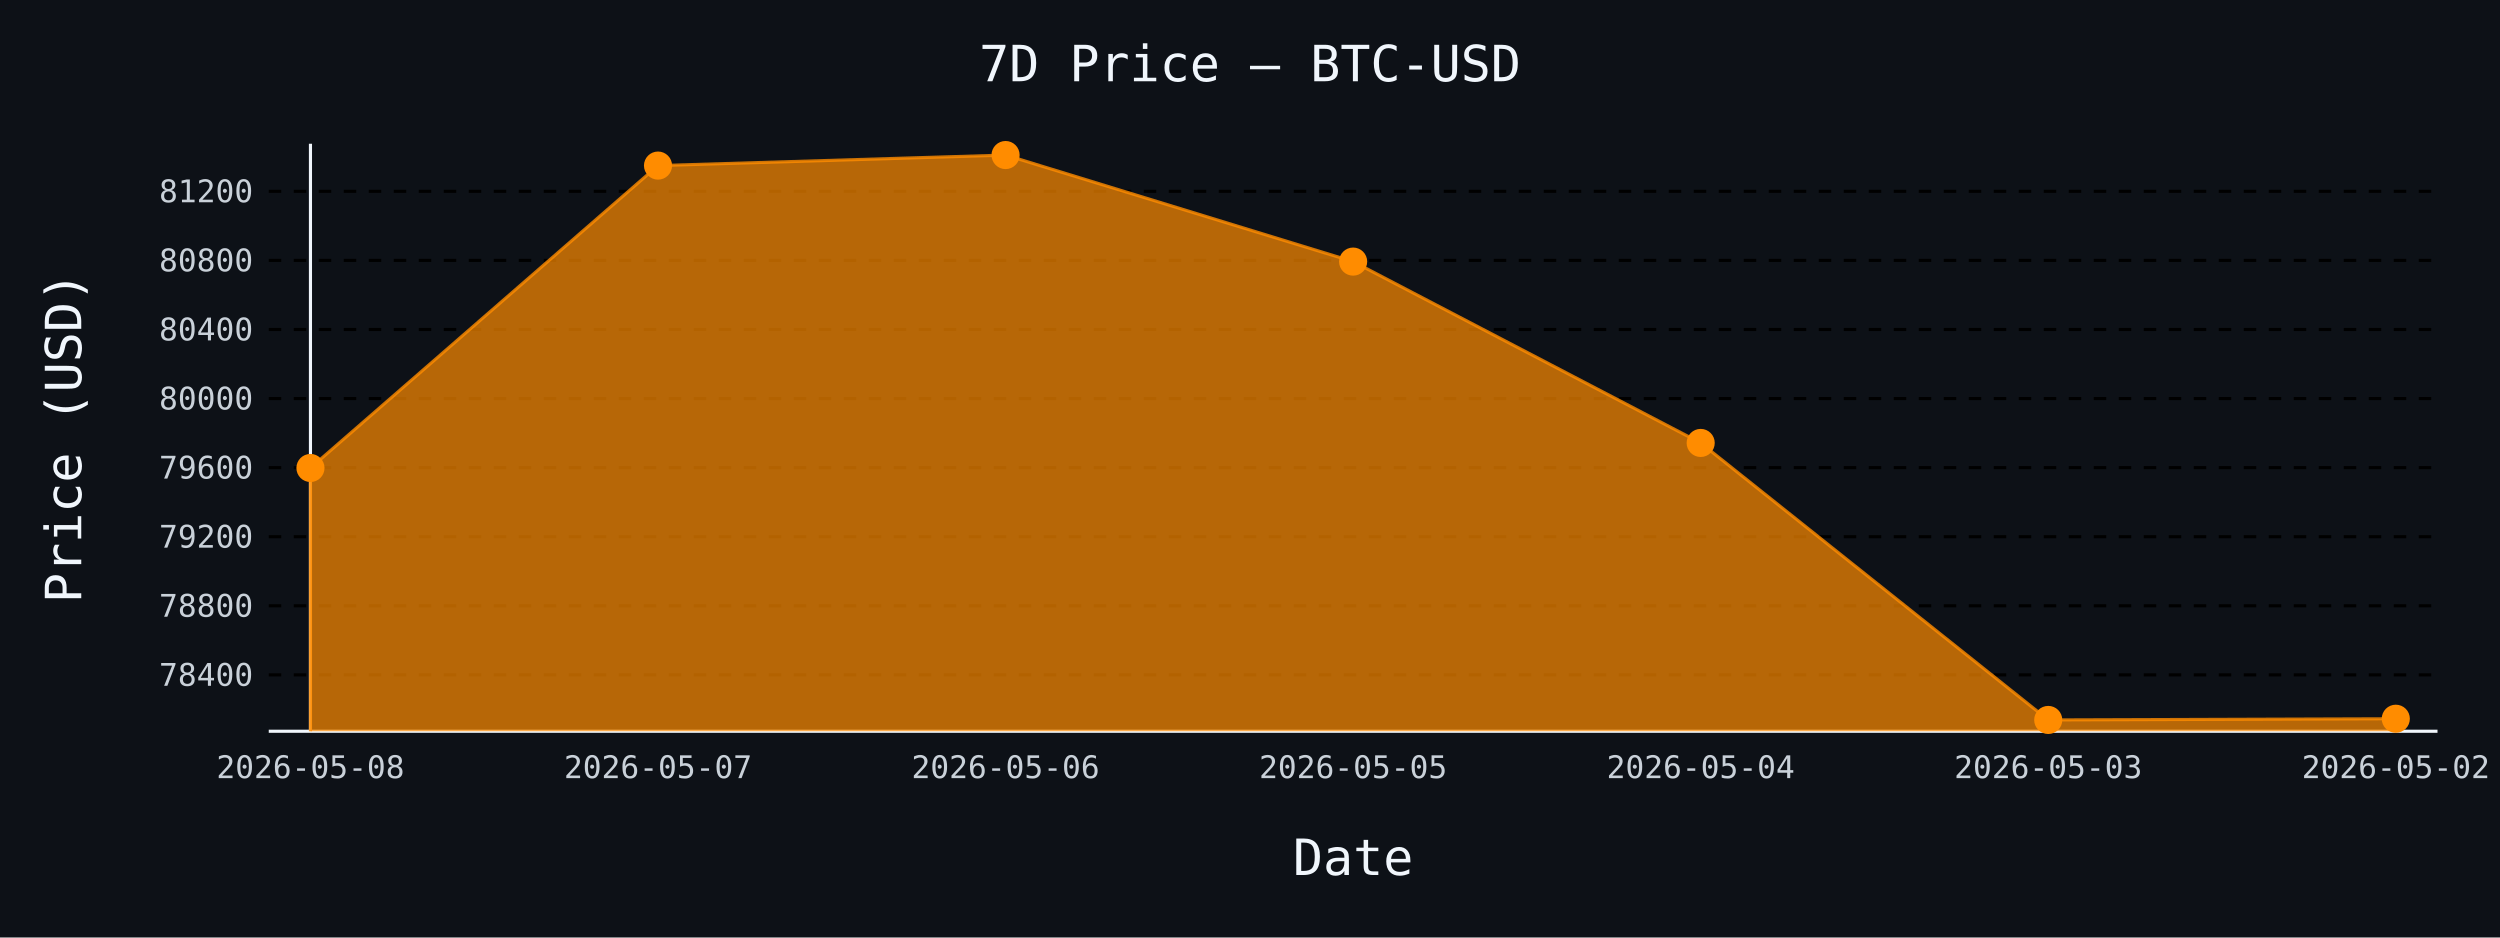
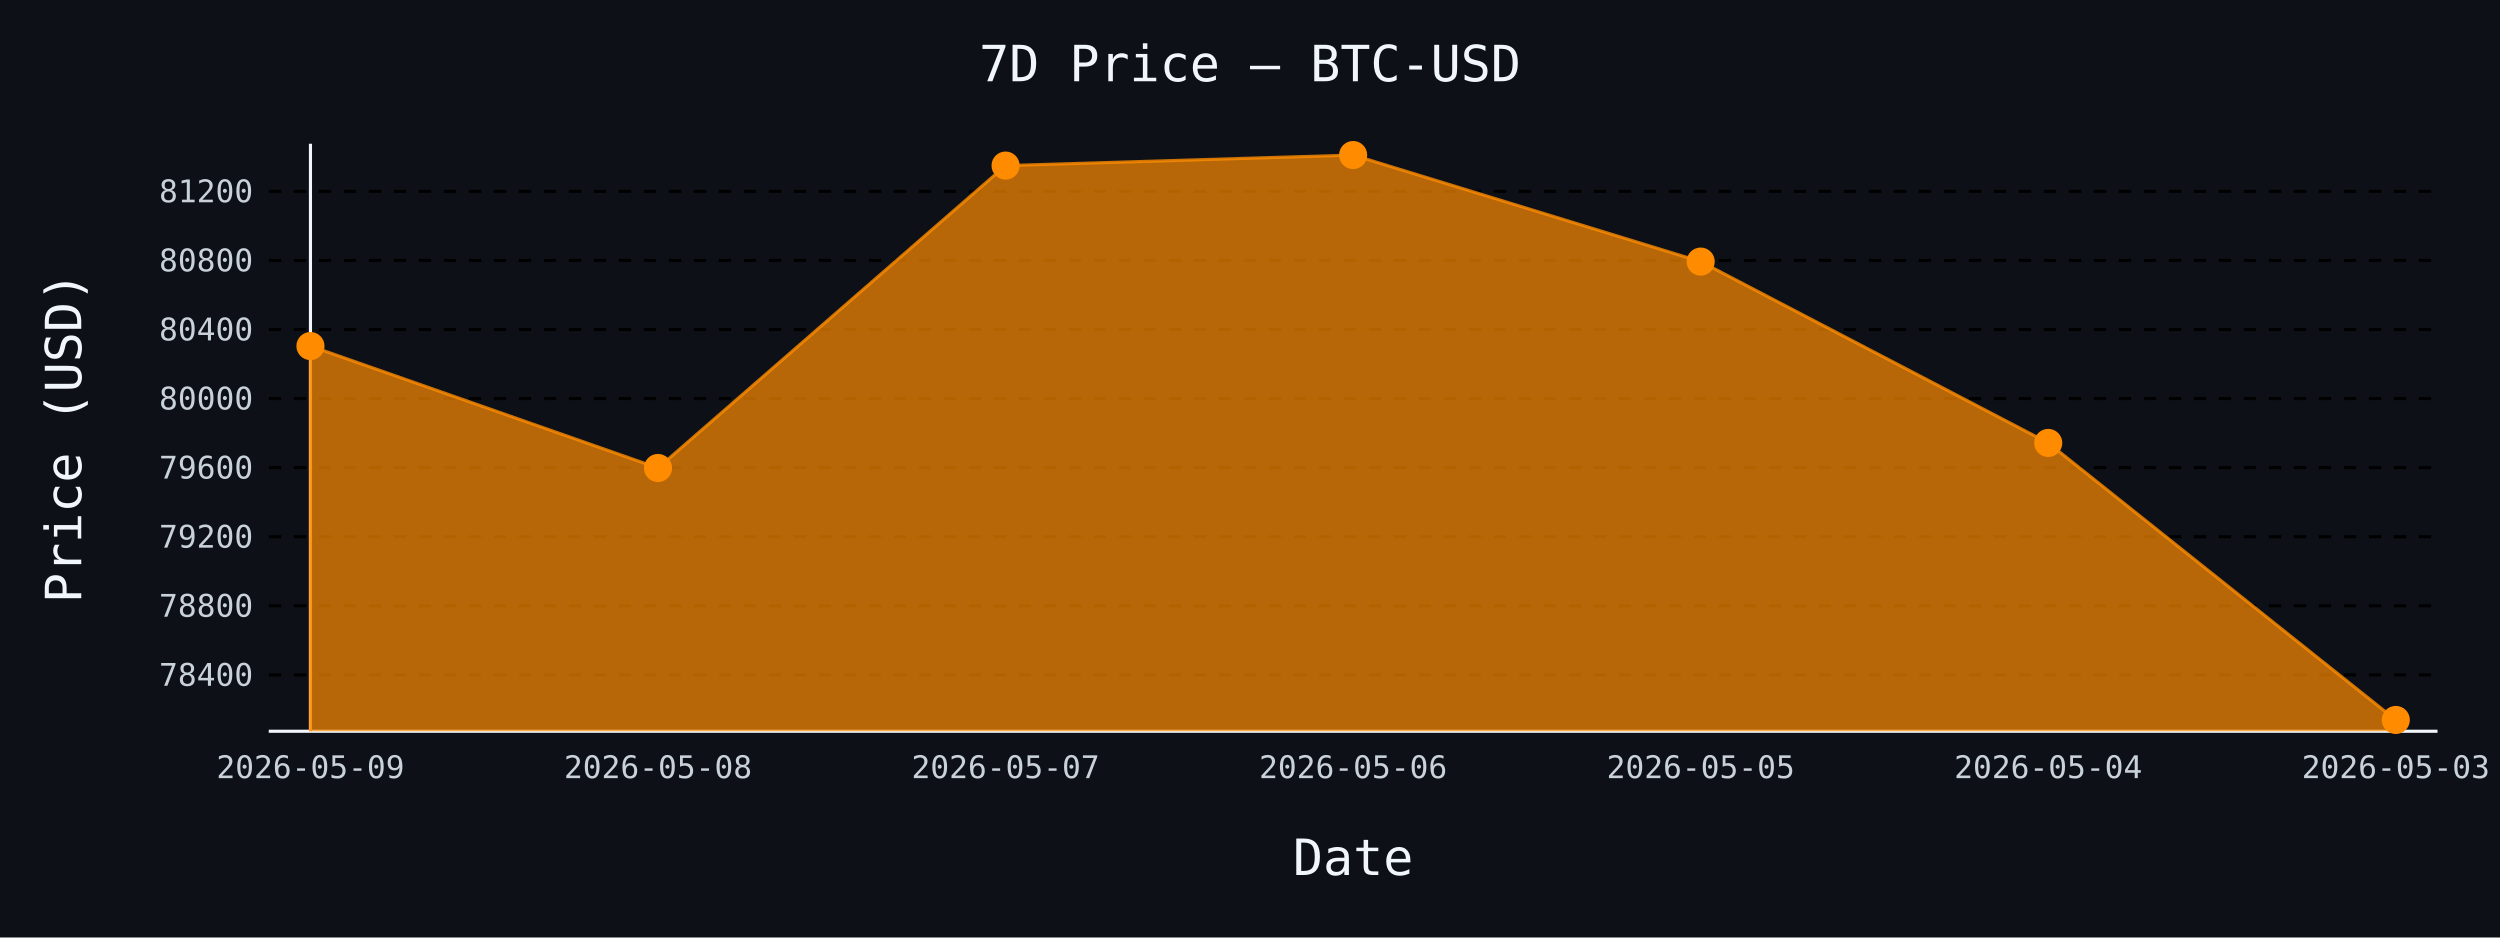
- <svg xmlns="http://www.w3.org/2000/svg" id="chart-5b7b0df9-4189-4eb6-a023-c29279967b6a" class="pygal-chart" viewBox="0 0 800 300">
+ <svg xmlns="http://www.w3.org/2000/svg" id="chart-7bb4ab53-3081-4530-a275-bf8004f0a876" class="pygal-chart" viewBox="0 0 800 300">
  <defs>
-     <style type="text/css">#chart-5b7b0df9-4189-4eb6-a023-c29279967b6a{-webkit-user-select:none;-webkit-font-smoothing:antialiased;font-family:monospace}#chart-5b7b0df9-4189-4eb6-a023-c29279967b6a .title{font-family:monospace;font-size:16px}#chart-5b7b0df9-4189-4eb6-a023-c29279967b6a .legends .legend text{font-family:monospace;font-size:14px}#chart-5b7b0df9-4189-4eb6-a023-c29279967b6a .axis text{font-family:monospace;font-size:10px}#chart-5b7b0df9-4189-4eb6-a023-c29279967b6a .axis text.major{font-family:monospace;font-size:10px}#chart-5b7b0df9-4189-4eb6-a023-c29279967b6a .text-overlay text.value{font-family:monospace;font-size:16px}#chart-5b7b0df9-4189-4eb6-a023-c29279967b6a .text-overlay text.label{font-family:monospace;font-size:10px}#chart-5b7b0df9-4189-4eb6-a023-c29279967b6a .tooltip{font-family:monospace;font-size:14px}#chart-5b7b0df9-4189-4eb6-a023-c29279967b6a text.no_data{font-family:monospace;font-size:64px}
- #chart-5b7b0df9-4189-4eb6-a023-c29279967b6a{background-color:#0d1117}#chart-5b7b0df9-4189-4eb6-a023-c29279967b6a path,#chart-5b7b0df9-4189-4eb6-a023-c29279967b6a line,#chart-5b7b0df9-4189-4eb6-a023-c29279967b6a rect,#chart-5b7b0df9-4189-4eb6-a023-c29279967b6a circle{-webkit-transition:150ms;-moz-transition:150ms;transition:150ms}#chart-5b7b0df9-4189-4eb6-a023-c29279967b6a .graph &gt; .background{fill:#0d1117}#chart-5b7b0df9-4189-4eb6-a023-c29279967b6a .plot &gt; .background{fill:#0d1117}#chart-5b7b0df9-4189-4eb6-a023-c29279967b6a .graph{fill:#c9d1d9}#chart-5b7b0df9-4189-4eb6-a023-c29279967b6a text.no_data{fill:#f0f6fc}#chart-5b7b0df9-4189-4eb6-a023-c29279967b6a .title{fill:#f0f6fc}#chart-5b7b0df9-4189-4eb6-a023-c29279967b6a .legends .legend text{fill:#c9d1d9}#chart-5b7b0df9-4189-4eb6-a023-c29279967b6a .legends .legend:hover text{fill:#f0f6fc}#chart-5b7b0df9-4189-4eb6-a023-c29279967b6a .axis .line{stroke:#f0f6fc}#chart-5b7b0df9-4189-4eb6-a023-c29279967b6a .axis .guide.line{stroke:#8b949e}#chart-5b7b0df9-4189-4eb6-a023-c29279967b6a .axis .major.line{stroke:#c9d1d9}#chart-5b7b0df9-4189-4eb6-a023-c29279967b6a .axis text.major{fill:#f0f6fc}#chart-5b7b0df9-4189-4eb6-a023-c29279967b6a .axis.y .guides:hover .guide.line,#chart-5b7b0df9-4189-4eb6-a023-c29279967b6a .line-graph .axis.x .guides:hover .guide.line,#chart-5b7b0df9-4189-4eb6-a023-c29279967b6a .stackedline-graph .axis.x .guides:hover .guide.line,#chart-5b7b0df9-4189-4eb6-a023-c29279967b6a .xy-graph .axis.x .guides:hover .guide.line{stroke:#f0f6fc}#chart-5b7b0df9-4189-4eb6-a023-c29279967b6a .axis .guides:hover text{fill:#f0f6fc}#chart-5b7b0df9-4189-4eb6-a023-c29279967b6a .reactive{fill-opacity:.7;stroke-opacity:.8;stroke-width:1}#chart-5b7b0df9-4189-4eb6-a023-c29279967b6a .ci{stroke:#c9d1d9}#chart-5b7b0df9-4189-4eb6-a023-c29279967b6a .reactive.active,#chart-5b7b0df9-4189-4eb6-a023-c29279967b6a .active .reactive{fill-opacity:.8;stroke-opacity:.9;stroke-width:4}#chart-5b7b0df9-4189-4eb6-a023-c29279967b6a .ci .reactive.active{stroke-width:1.5}#chart-5b7b0df9-4189-4eb6-a023-c29279967b6a .series text{fill:#f0f6fc}#chart-5b7b0df9-4189-4eb6-a023-c29279967b6a .tooltip rect{fill:#0d1117;stroke:#f0f6fc;-webkit-transition:opacity 150ms;-moz-transition:opacity 150ms;transition:opacity 150ms}#chart-5b7b0df9-4189-4eb6-a023-c29279967b6a .tooltip .label{fill:#c9d1d9}#chart-5b7b0df9-4189-4eb6-a023-c29279967b6a .tooltip .label{fill:#c9d1d9}#chart-5b7b0df9-4189-4eb6-a023-c29279967b6a .tooltip .legend{font-size:.8em;fill:#8b949e}#chart-5b7b0df9-4189-4eb6-a023-c29279967b6a .tooltip .x_label{font-size:.6em;fill:#f0f6fc}#chart-5b7b0df9-4189-4eb6-a023-c29279967b6a .tooltip .xlink{font-size:.5em;text-decoration:underline}#chart-5b7b0df9-4189-4eb6-a023-c29279967b6a .tooltip .value{font-size:1.5em}#chart-5b7b0df9-4189-4eb6-a023-c29279967b6a .bound{font-size:.5em}#chart-5b7b0df9-4189-4eb6-a023-c29279967b6a .max-value{font-size:.75em;fill:#8b949e}#chart-5b7b0df9-4189-4eb6-a023-c29279967b6a .map-element{fill:#0d1117;stroke:#8b949e !important}#chart-5b7b0df9-4189-4eb6-a023-c29279967b6a .map-element .reactive{fill-opacity:inherit;stroke-opacity:inherit}#chart-5b7b0df9-4189-4eb6-a023-c29279967b6a .color-0,#chart-5b7b0df9-4189-4eb6-a023-c29279967b6a .color-0 a:visited{stroke:#ff8c00;fill:#ff8c00}#chart-5b7b0df9-4189-4eb6-a023-c29279967b6a .text-overlay .color-0 text{fill:black}
- #chart-5b7b0df9-4189-4eb6-a023-c29279967b6a text.no_data{text-anchor:middle}#chart-5b7b0df9-4189-4eb6-a023-c29279967b6a .guide.line{fill:none}#chart-5b7b0df9-4189-4eb6-a023-c29279967b6a .centered{text-anchor:middle}#chart-5b7b0df9-4189-4eb6-a023-c29279967b6a .title{text-anchor:middle}#chart-5b7b0df9-4189-4eb6-a023-c29279967b6a .legends .legend text{fill-opacity:1}#chart-5b7b0df9-4189-4eb6-a023-c29279967b6a .axis.x text{text-anchor:middle}#chart-5b7b0df9-4189-4eb6-a023-c29279967b6a .axis.x:not(.web) text[transform]{text-anchor:start}#chart-5b7b0df9-4189-4eb6-a023-c29279967b6a .axis.x:not(.web) text[transform].backwards{text-anchor:end}#chart-5b7b0df9-4189-4eb6-a023-c29279967b6a .axis.y text{text-anchor:end}#chart-5b7b0df9-4189-4eb6-a023-c29279967b6a .axis.y text[transform].backwards{text-anchor:start}#chart-5b7b0df9-4189-4eb6-a023-c29279967b6a .axis.y2 text{text-anchor:start}#chart-5b7b0df9-4189-4eb6-a023-c29279967b6a .axis.y2 text[transform].backwards{text-anchor:end}#chart-5b7b0df9-4189-4eb6-a023-c29279967b6a .axis .guide.line{stroke-dasharray:4,4;stroke:black}#chart-5b7b0df9-4189-4eb6-a023-c29279967b6a .axis .major.guide.line{stroke-dasharray:6,6;stroke:black}#chart-5b7b0df9-4189-4eb6-a023-c29279967b6a .horizontal .axis.y .guide.line,#chart-5b7b0df9-4189-4eb6-a023-c29279967b6a .horizontal .axis.y2 .guide.line,#chart-5b7b0df9-4189-4eb6-a023-c29279967b6a .vertical .axis.x .guide.line{opacity:0}#chart-5b7b0df9-4189-4eb6-a023-c29279967b6a .horizontal .axis.always_show .guide.line,#chart-5b7b0df9-4189-4eb6-a023-c29279967b6a .vertical .axis.always_show .guide.line{opacity:1 !important}#chart-5b7b0df9-4189-4eb6-a023-c29279967b6a .axis.y .guides:hover .guide.line,#chart-5b7b0df9-4189-4eb6-a023-c29279967b6a .axis.y2 .guides:hover .guide.line,#chart-5b7b0df9-4189-4eb6-a023-c29279967b6a .axis.x .guides:hover .guide.line{opacity:1}#chart-5b7b0df9-4189-4eb6-a023-c29279967b6a .axis .guides:hover text{opacity:1}#chart-5b7b0df9-4189-4eb6-a023-c29279967b6a .nofill{fill:none}#chart-5b7b0df9-4189-4eb6-a023-c29279967b6a .subtle-fill{fill-opacity:.2}#chart-5b7b0df9-4189-4eb6-a023-c29279967b6a .dot{stroke-width:1px;fill-opacity:1;stroke-opacity:1}#chart-5b7b0df9-4189-4eb6-a023-c29279967b6a .dot.active{stroke-width:5px}#chart-5b7b0df9-4189-4eb6-a023-c29279967b6a .dot.negative{fill:transparent}#chart-5b7b0df9-4189-4eb6-a023-c29279967b6a text,#chart-5b7b0df9-4189-4eb6-a023-c29279967b6a tspan{stroke:none !important}#chart-5b7b0df9-4189-4eb6-a023-c29279967b6a .series text.active{opacity:1}#chart-5b7b0df9-4189-4eb6-a023-c29279967b6a .tooltip rect{fill-opacity:.95;stroke-width:.5}#chart-5b7b0df9-4189-4eb6-a023-c29279967b6a .tooltip text{fill-opacity:1}#chart-5b7b0df9-4189-4eb6-a023-c29279967b6a .showable{visibility:hidden}#chart-5b7b0df9-4189-4eb6-a023-c29279967b6a .showable.shown{visibility:visible}#chart-5b7b0df9-4189-4eb6-a023-c29279967b6a .gauge-background{fill:rgba(229,229,229,1);stroke:none}#chart-5b7b0df9-4189-4eb6-a023-c29279967b6a .bg-lines{stroke:#0d1117;stroke-width:2px}</style>
+     <style type="text/css">#chart-7bb4ab53-3081-4530-a275-bf8004f0a876{-webkit-user-select:none;-webkit-font-smoothing:antialiased;font-family:monospace}#chart-7bb4ab53-3081-4530-a275-bf8004f0a876 .title{font-family:monospace;font-size:16px}#chart-7bb4ab53-3081-4530-a275-bf8004f0a876 .legends .legend text{font-family:monospace;font-size:14px}#chart-7bb4ab53-3081-4530-a275-bf8004f0a876 .axis text{font-family:monospace;font-size:10px}#chart-7bb4ab53-3081-4530-a275-bf8004f0a876 .axis text.major{font-family:monospace;font-size:10px}#chart-7bb4ab53-3081-4530-a275-bf8004f0a876 .text-overlay text.value{font-family:monospace;font-size:16px}#chart-7bb4ab53-3081-4530-a275-bf8004f0a876 .text-overlay text.label{font-family:monospace;font-size:10px}#chart-7bb4ab53-3081-4530-a275-bf8004f0a876 .tooltip{font-family:monospace;font-size:14px}#chart-7bb4ab53-3081-4530-a275-bf8004f0a876 text.no_data{font-family:monospace;font-size:64px}
+ #chart-7bb4ab53-3081-4530-a275-bf8004f0a876{background-color:#0d1117}#chart-7bb4ab53-3081-4530-a275-bf8004f0a876 path,#chart-7bb4ab53-3081-4530-a275-bf8004f0a876 line,#chart-7bb4ab53-3081-4530-a275-bf8004f0a876 rect,#chart-7bb4ab53-3081-4530-a275-bf8004f0a876 circle{-webkit-transition:150ms;-moz-transition:150ms;transition:150ms}#chart-7bb4ab53-3081-4530-a275-bf8004f0a876 .graph &gt; .background{fill:#0d1117}#chart-7bb4ab53-3081-4530-a275-bf8004f0a876 .plot &gt; .background{fill:#0d1117}#chart-7bb4ab53-3081-4530-a275-bf8004f0a876 .graph{fill:#c9d1d9}#chart-7bb4ab53-3081-4530-a275-bf8004f0a876 text.no_data{fill:#f0f6fc}#chart-7bb4ab53-3081-4530-a275-bf8004f0a876 .title{fill:#f0f6fc}#chart-7bb4ab53-3081-4530-a275-bf8004f0a876 .legends .legend text{fill:#c9d1d9}#chart-7bb4ab53-3081-4530-a275-bf8004f0a876 .legends .legend:hover text{fill:#f0f6fc}#chart-7bb4ab53-3081-4530-a275-bf8004f0a876 .axis .line{stroke:#f0f6fc}#chart-7bb4ab53-3081-4530-a275-bf8004f0a876 .axis .guide.line{stroke:#8b949e}#chart-7bb4ab53-3081-4530-a275-bf8004f0a876 .axis .major.line{stroke:#c9d1d9}#chart-7bb4ab53-3081-4530-a275-bf8004f0a876 .axis text.major{fill:#f0f6fc}#chart-7bb4ab53-3081-4530-a275-bf8004f0a876 .axis.y .guides:hover .guide.line,#chart-7bb4ab53-3081-4530-a275-bf8004f0a876 .line-graph .axis.x .guides:hover .guide.line,#chart-7bb4ab53-3081-4530-a275-bf8004f0a876 .stackedline-graph .axis.x .guides:hover .guide.line,#chart-7bb4ab53-3081-4530-a275-bf8004f0a876 .xy-graph .axis.x .guides:hover .guide.line{stroke:#f0f6fc}#chart-7bb4ab53-3081-4530-a275-bf8004f0a876 .axis .guides:hover text{fill:#f0f6fc}#chart-7bb4ab53-3081-4530-a275-bf8004f0a876 .reactive{fill-opacity:.7;stroke-opacity:.8;stroke-width:1}#chart-7bb4ab53-3081-4530-a275-bf8004f0a876 .ci{stroke:#c9d1d9}#chart-7bb4ab53-3081-4530-a275-bf8004f0a876 .reactive.active,#chart-7bb4ab53-3081-4530-a275-bf8004f0a876 .active .reactive{fill-opacity:.8;stroke-opacity:.9;stroke-width:4}#chart-7bb4ab53-3081-4530-a275-bf8004f0a876 .ci .reactive.active{stroke-width:1.5}#chart-7bb4ab53-3081-4530-a275-bf8004f0a876 .series text{fill:#f0f6fc}#chart-7bb4ab53-3081-4530-a275-bf8004f0a876 .tooltip rect{fill:#0d1117;stroke:#f0f6fc;-webkit-transition:opacity 150ms;-moz-transition:opacity 150ms;transition:opacity 150ms}#chart-7bb4ab53-3081-4530-a275-bf8004f0a876 .tooltip .label{fill:#c9d1d9}#chart-7bb4ab53-3081-4530-a275-bf8004f0a876 .tooltip .label{fill:#c9d1d9}#chart-7bb4ab53-3081-4530-a275-bf8004f0a876 .tooltip .legend{font-size:.8em;fill:#8b949e}#chart-7bb4ab53-3081-4530-a275-bf8004f0a876 .tooltip .x_label{font-size:.6em;fill:#f0f6fc}#chart-7bb4ab53-3081-4530-a275-bf8004f0a876 .tooltip .xlink{font-size:.5em;text-decoration:underline}#chart-7bb4ab53-3081-4530-a275-bf8004f0a876 .tooltip .value{font-size:1.5em}#chart-7bb4ab53-3081-4530-a275-bf8004f0a876 .bound{font-size:.5em}#chart-7bb4ab53-3081-4530-a275-bf8004f0a876 .max-value{font-size:.75em;fill:#8b949e}#chart-7bb4ab53-3081-4530-a275-bf8004f0a876 .map-element{fill:#0d1117;stroke:#8b949e !important}#chart-7bb4ab53-3081-4530-a275-bf8004f0a876 .map-element .reactive{fill-opacity:inherit;stroke-opacity:inherit}#chart-7bb4ab53-3081-4530-a275-bf8004f0a876 .color-0,#chart-7bb4ab53-3081-4530-a275-bf8004f0a876 .color-0 a:visited{stroke:#ff8c00;fill:#ff8c00}#chart-7bb4ab53-3081-4530-a275-bf8004f0a876 .text-overlay .color-0 text{fill:black}
+ #chart-7bb4ab53-3081-4530-a275-bf8004f0a876 text.no_data{text-anchor:middle}#chart-7bb4ab53-3081-4530-a275-bf8004f0a876 .guide.line{fill:none}#chart-7bb4ab53-3081-4530-a275-bf8004f0a876 .centered{text-anchor:middle}#chart-7bb4ab53-3081-4530-a275-bf8004f0a876 .title{text-anchor:middle}#chart-7bb4ab53-3081-4530-a275-bf8004f0a876 .legends .legend text{fill-opacity:1}#chart-7bb4ab53-3081-4530-a275-bf8004f0a876 .axis.x text{text-anchor:middle}#chart-7bb4ab53-3081-4530-a275-bf8004f0a876 .axis.x:not(.web) text[transform]{text-anchor:start}#chart-7bb4ab53-3081-4530-a275-bf8004f0a876 .axis.x:not(.web) text[transform].backwards{text-anchor:end}#chart-7bb4ab53-3081-4530-a275-bf8004f0a876 .axis.y text{text-anchor:end}#chart-7bb4ab53-3081-4530-a275-bf8004f0a876 .axis.y text[transform].backwards{text-anchor:start}#chart-7bb4ab53-3081-4530-a275-bf8004f0a876 .axis.y2 text{text-anchor:start}#chart-7bb4ab53-3081-4530-a275-bf8004f0a876 .axis.y2 text[transform].backwards{text-anchor:end}#chart-7bb4ab53-3081-4530-a275-bf8004f0a876 .axis .guide.line{stroke-dasharray:4,4;stroke:black}#chart-7bb4ab53-3081-4530-a275-bf8004f0a876 .axis .major.guide.line{stroke-dasharray:6,6;stroke:black}#chart-7bb4ab53-3081-4530-a275-bf8004f0a876 .horizontal .axis.y .guide.line,#chart-7bb4ab53-3081-4530-a275-bf8004f0a876 .horizontal .axis.y2 .guide.line,#chart-7bb4ab53-3081-4530-a275-bf8004f0a876 .vertical .axis.x .guide.line{opacity:0}#chart-7bb4ab53-3081-4530-a275-bf8004f0a876 .horizontal .axis.always_show .guide.line,#chart-7bb4ab53-3081-4530-a275-bf8004f0a876 .vertical .axis.always_show .guide.line{opacity:1 !important}#chart-7bb4ab53-3081-4530-a275-bf8004f0a876 .axis.y .guides:hover .guide.line,#chart-7bb4ab53-3081-4530-a275-bf8004f0a876 .axis.y2 .guides:hover .guide.line,#chart-7bb4ab53-3081-4530-a275-bf8004f0a876 .axis.x .guides:hover .guide.line{opacity:1}#chart-7bb4ab53-3081-4530-a275-bf8004f0a876 .axis .guides:hover text{opacity:1}#chart-7bb4ab53-3081-4530-a275-bf8004f0a876 .nofill{fill:none}#chart-7bb4ab53-3081-4530-a275-bf8004f0a876 .subtle-fill{fill-opacity:.2}#chart-7bb4ab53-3081-4530-a275-bf8004f0a876 .dot{stroke-width:1px;fill-opacity:1;stroke-opacity:1}#chart-7bb4ab53-3081-4530-a275-bf8004f0a876 .dot.active{stroke-width:5px}#chart-7bb4ab53-3081-4530-a275-bf8004f0a876 .dot.negative{fill:transparent}#chart-7bb4ab53-3081-4530-a275-bf8004f0a876 text,#chart-7bb4ab53-3081-4530-a275-bf8004f0a876 tspan{stroke:none !important}#chart-7bb4ab53-3081-4530-a275-bf8004f0a876 .series text.active{opacity:1}#chart-7bb4ab53-3081-4530-a275-bf8004f0a876 .tooltip rect{fill-opacity:.95;stroke-width:.5}#chart-7bb4ab53-3081-4530-a275-bf8004f0a876 .tooltip text{fill-opacity:1}#chart-7bb4ab53-3081-4530-a275-bf8004f0a876 .showable{visibility:hidden}#chart-7bb4ab53-3081-4530-a275-bf8004f0a876 .showable.shown{visibility:visible}#chart-7bb4ab53-3081-4530-a275-bf8004f0a876 .gauge-background{fill:rgba(229,229,229,1);stroke:none}#chart-7bb4ab53-3081-4530-a275-bf8004f0a876 .bg-lines{stroke:#0d1117;stroke-width:2px}</style>
  </defs>
  <g class="graph line-graph vertical">
    <rect x="0" y="0" width="800" height="300" class="background" />
    <g transform="translate(86, 46)" class="plot">
      <rect x="0" y="0" width="694.0" height="188" class="background" />
      <g class="axis y always_show">
        <path d="M0 188 h694" class="line" />
        <g class="guides">
          <path d="M0 169.961 h694" class="guide line" />
          <text x="-5" y="173.461" class="">78400</text>
        </g>
        <g class="guides">
          <path d="M0 147.855 h694" class="guide line" />
          <text x="-5" y="151.355" class="">78800</text>
        </g>
        <g class="guides">
          <path d="M0 125.749 h694" class="guide line" />
          <text x="-5" y="129.249" class="">79200</text>
        </g>
        <g class="guides">
          <path d="M0 103.644 h694" class="guide line" />
          <text x="-5" y="107.144" class="">79600</text>
        </g>
        <g class="guides">
          <path d="M0 81.538 h694" class="guide line" />
          <text x="-5" y="85.038" class="">80000</text>
        </g>
        <g class="guides">
          <path d="M0 59.432 h694" class="guide line" />
          <text x="-5" y="62.932" class="">80400</text>
        </g>
        <g class="guides">
          <path d="M0 37.327 h694" class="guide line" />
          <text x="-5" y="40.827" class="">80800</text>
        </g>
        <g class="guides">
          <path d="M0 15.221 h694" class="guide line" />
          <text x="-5" y="18.721" class="">81200</text>
        </g>
      </g>
      <g class="axis x">
        <g class="guides">
          <path d="M13.346 0 v188" class="line" />
-           <text x="13.346" y="203.0" class="">2026-05-08</text>
+           <text x="13.346" y="203.0" class="">2026-05-09</text>
        </g>
        <g class="guides">
          <path d="M124.564 0 v188" class="guide line" />
-           <text x="124.564" y="203.0" class="">2026-05-07</text>
+           <text x="124.564" y="203.0" class="">2026-05-08</text>
        </g>
        <g class="guides">
          <path d="M235.782 0 v188" class="guide line" />
-           <text x="235.782" y="203.0" class="">2026-05-06</text>
+           <text x="235.782" y="203.0" class="">2026-05-07</text>
        </g>
        <g class="guides">
          <path d="M347 0 v188" class="guide line" />
-           <text x="347.0" y="203.0" class="">2026-05-05</text>
+           <text x="347.0" y="203.0" class="">2026-05-06</text>
        </g>
        <g class="guides">
          <path d="M458.218 0 v188" class="guide line" />
-           <text x="458.218" y="203.0" class="">2026-05-04</text>
+           <text x="458.218" y="203.0" class="">2026-05-05</text>
        </g>
        <g class="guides">
          <path d="M569.436 0 v188" class="guide line" />
-           <text x="569.436" y="203.0" class="">2026-05-03</text>
+           <text x="569.436" y="203.0" class="">2026-05-04</text>
        </g>
        <g class="guides">
          <path d="M680.654 0 v188" class="guide line" />
-           <text x="680.654" y="203.0" class="">2026-05-02</text>
+           <text x="680.654" y="203.0" class="">2026-05-03</text>
        </g>
      </g>
      <g class="series serie-0 color-0">
-         <path d="M13.346 188 L13.346 103.754 124.564 6.987 235.782 3.615 347 37.713 458.218 95.741 569.436 184.385 680.654 183.998 680.654 188" class="line reactive" />
+         <path d="M13.346 188 L13.346 64.738 124.564 103.754 235.782 6.987 347 3.615 458.218 37.713 569.436 95.741 680.654 184.385 680.654 188" class="line reactive" />
      </g>
    </g>
    <g class="titles">
      <text x="400.0" y="26" class="title plot_title">7D Price — BTC-USD</text>
      <text x="433.0" y="280" class="title">Date</text>
      <text x="0" y="166.0" class="title" transform="rotate(-90 0 140)">Price (USD)</text>
    </g>
    <g transform="translate(86, 46)" class="plot overlay">
      <g class="series serie-0 color-0">
        <g class="dots">
-           <circle cx="13.346" cy="103.754" r="4" class="dot reactive tooltip-trigger" />
+           <circle cx="13.346" cy="64.738" r="4" class="dot reactive tooltip-trigger" />
        </g>
        <g class="dots">
-           <circle cx="124.564" cy="6.987" r="4" class="dot reactive tooltip-trigger" />
+           <circle cx="124.564" cy="103.754" r="4" class="dot reactive tooltip-trigger" />
        </g>
        <g class="dots">
-           <circle cx="235.782" cy="3.615" r="4" class="dot reactive tooltip-trigger" />
+           <circle cx="235.782" cy="6.987" r="4" class="dot reactive tooltip-trigger" />
        </g>
        <g class="dots">
-           <circle cx="347.0" cy="37.713" r="4" class="dot reactive tooltip-trigger" />
+           <circle cx="347.0" cy="3.615" r="4" class="dot reactive tooltip-trigger" />
        </g>
        <g class="dots">
-           <circle cx="458.218" cy="95.741" r="4" class="dot reactive tooltip-trigger" />
+           <circle cx="458.218" cy="37.713" r="4" class="dot reactive tooltip-trigger" />
        </g>
        <g class="dots">
-           <circle cx="569.436" cy="184.385" r="4" class="dot reactive tooltip-trigger" />
+           <circle cx="569.436" cy="95.741" r="4" class="dot reactive tooltip-trigger" />
        </g>
        <g class="dots">
-           <circle cx="680.654" cy="183.998" r="4" class="dot reactive tooltip-trigger" />
+           <circle cx="680.654" cy="184.385" r="4" class="dot reactive tooltip-trigger" />
        </g>
      </g>
    </g>
    <g transform="translate(86, 46)" class="plot text-overlay">
      <g class="series serie-0 color-0" />
    </g>
    <g transform="translate(86, 46)" class="plot tooltip-overlay">
      <g transform="translate(0 0)" style="opacity: 0" class="tooltip">
        <rect rx="0" ry="0" width="0" height="0" class="tooltip-box" />
        <g class="text" />
      </g>
    </g>
  </g>
</svg>
